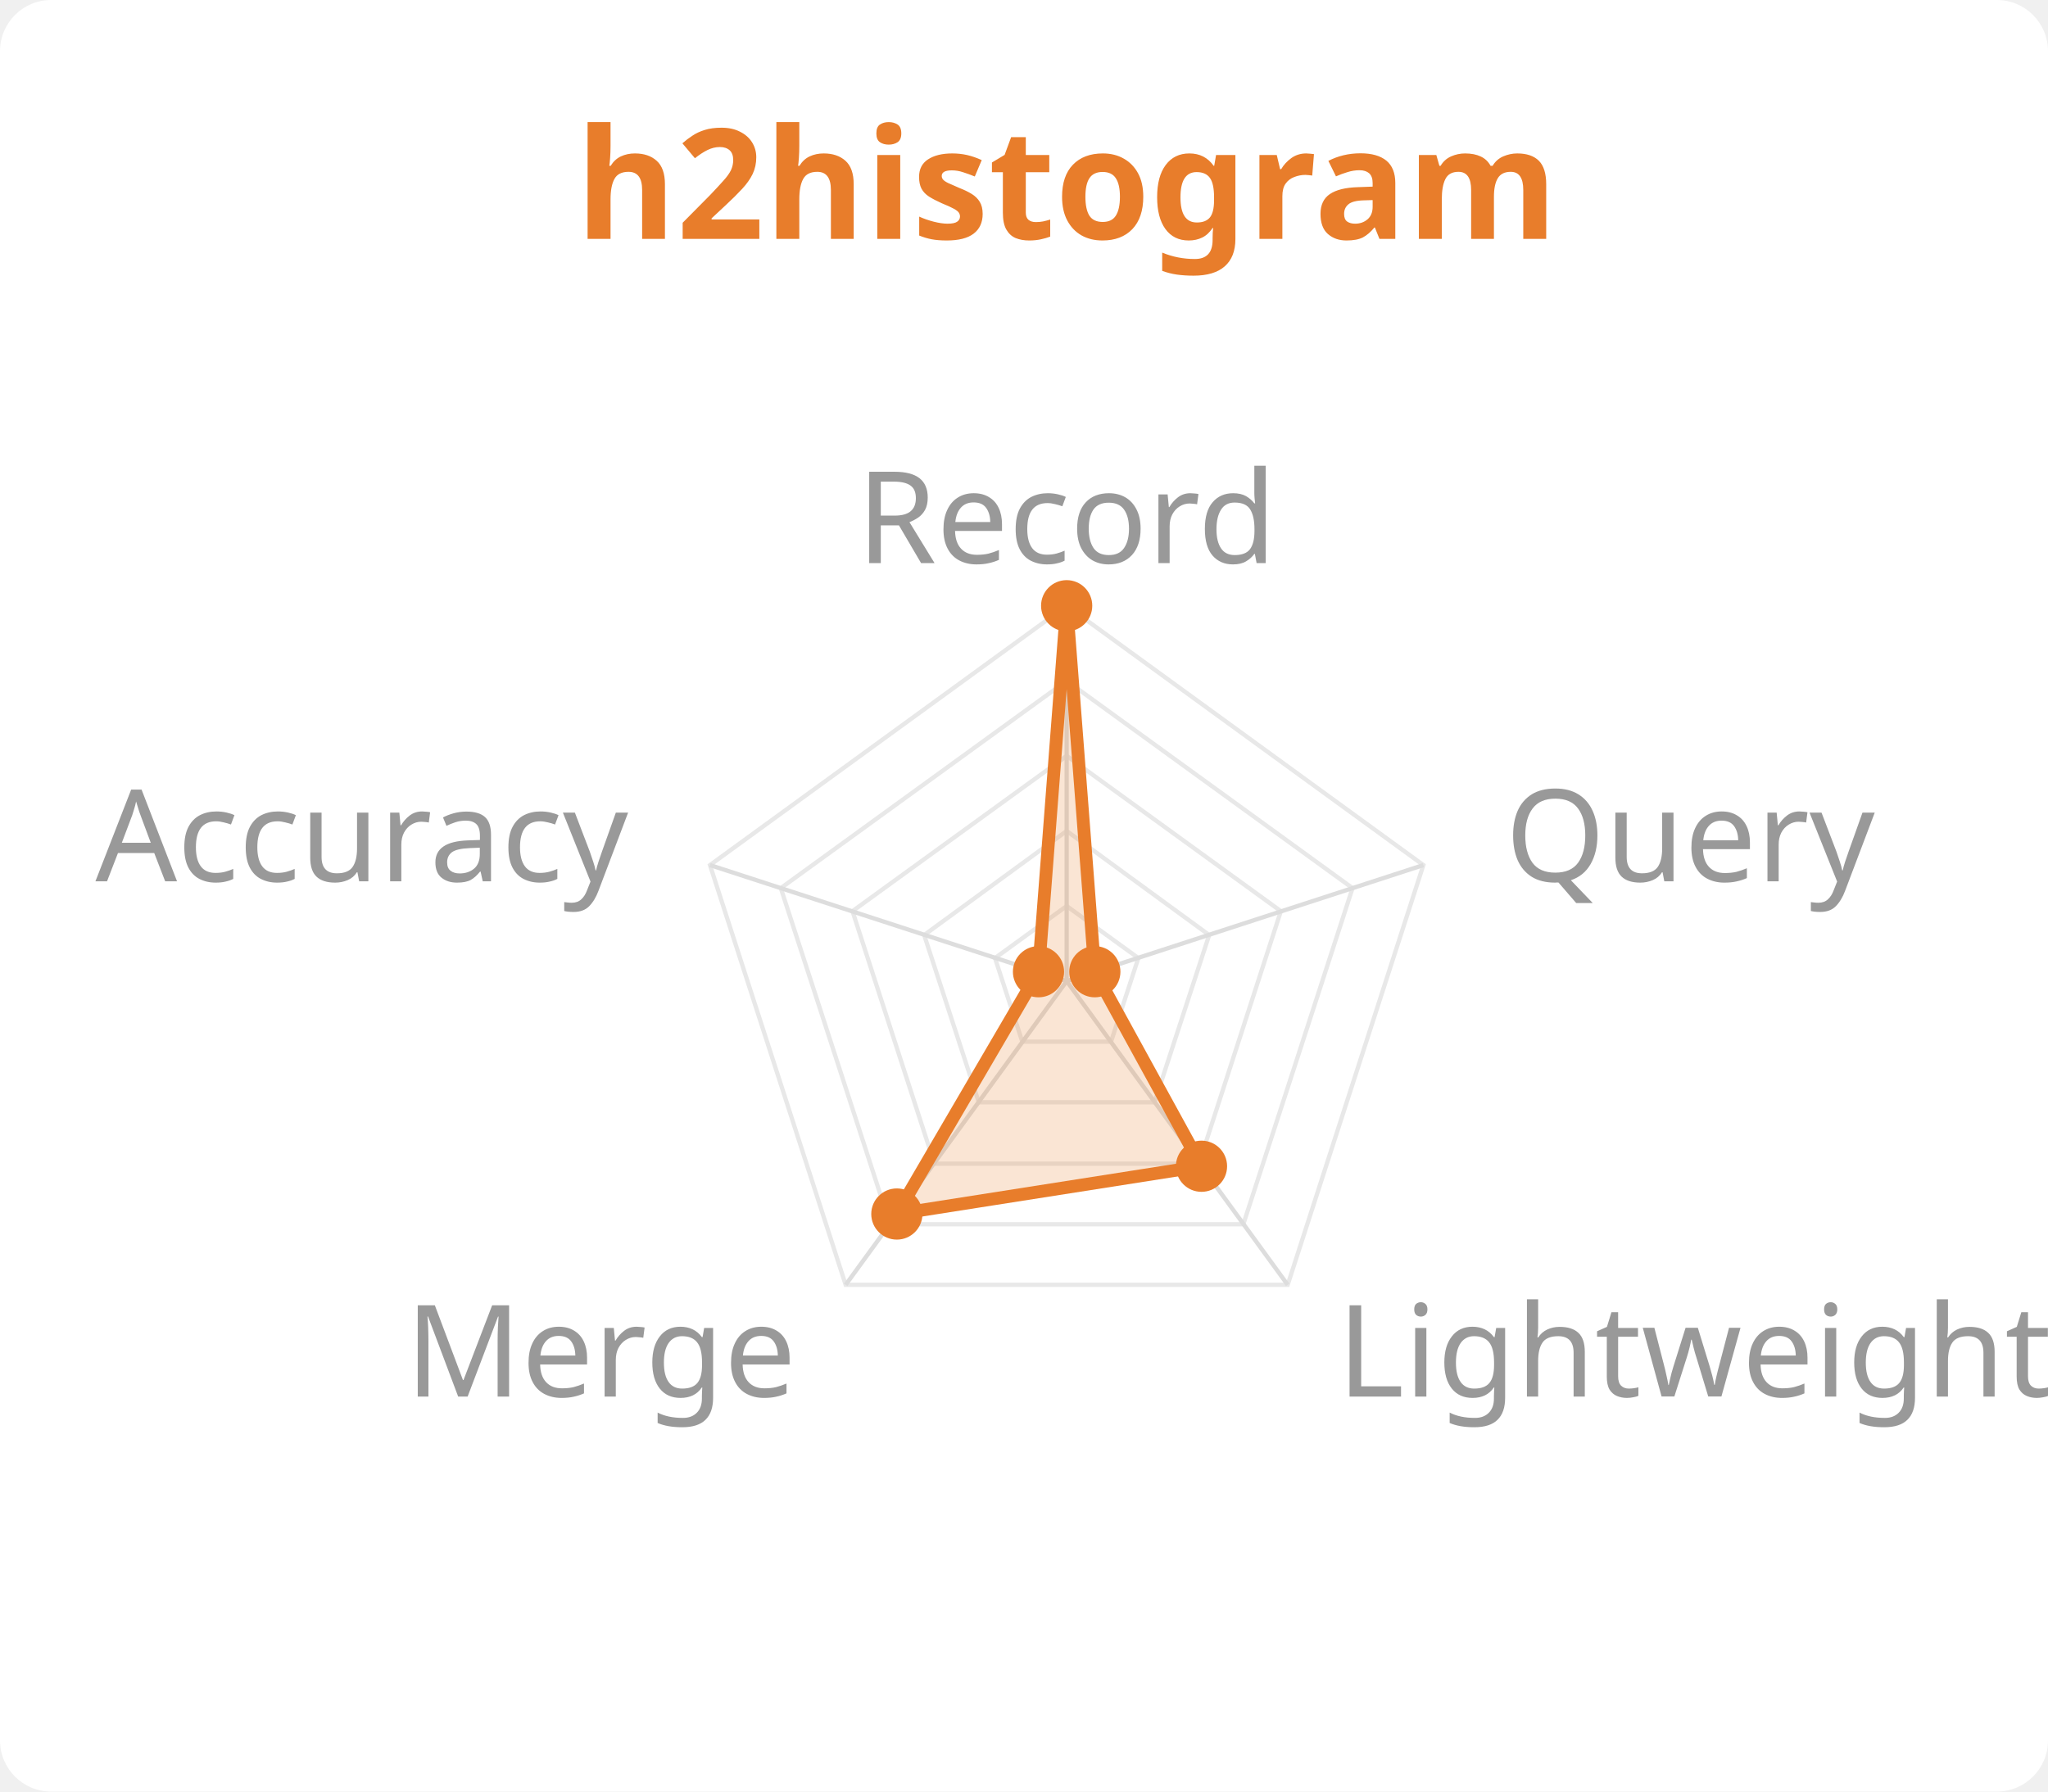
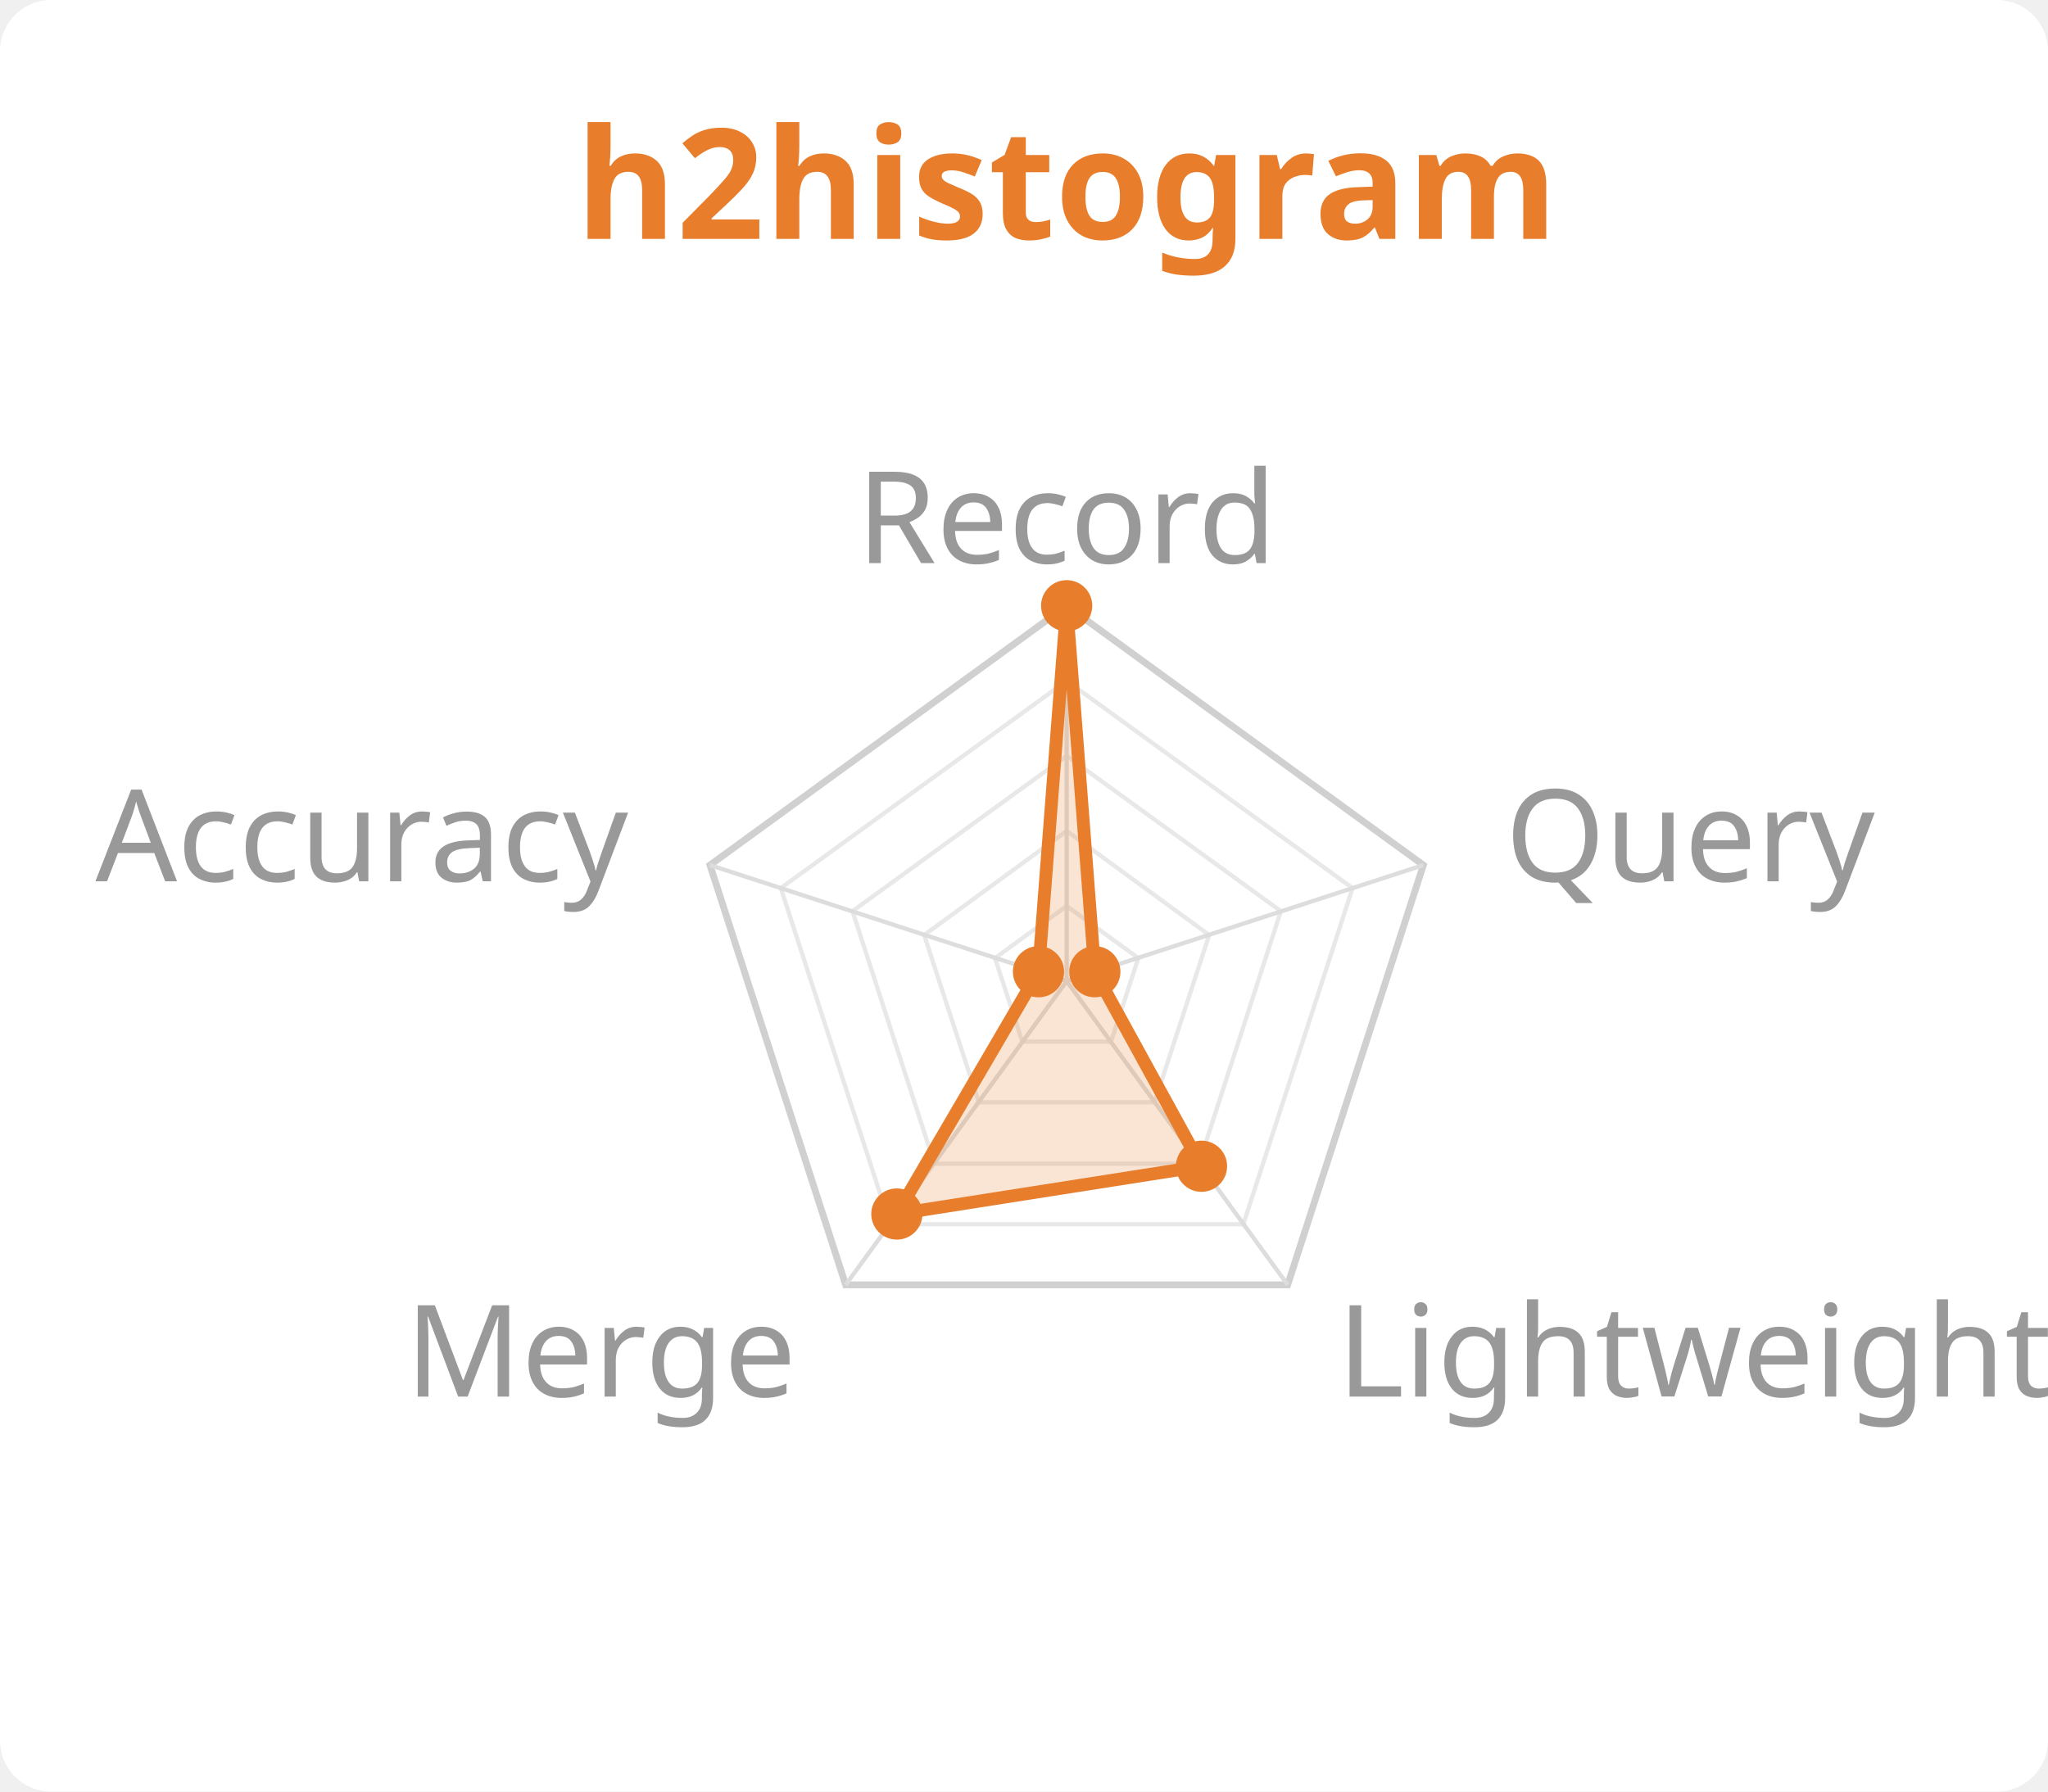
<svg xmlns="http://www.w3.org/2000/svg" viewBox="0 0 240 210" width="240" height="210">
  <rect x="0.0" y="0.0" width="240.0" height="210.0" fill="white" rx="6" />
  <text x="125.0" y="28.0" font-family="system-ui,sans-serif" font-size="18" font-weight="600" fill="#E87D2B" text-anchor="middle">h2histogram</text>
  <polygon points="125.0,106.2 133.4,112.3 130.2,122.1 119.8,122.1 116.6,112.3" fill="none" stroke="#e8e8e8" stroke-width="0.5" />
  <polygon points="125.0,97.4 141.7,109.6 135.3,129.2 114.7,129.2 108.3,109.6" fill="none" stroke="#e8e8e8" stroke-width="0.5" />
  <polygon points="125.0,88.6 150.1,106.8 140.5,136.4 109.5,136.4 99.9,106.8" fill="none" stroke="#e8e8e8" stroke-width="0.5" />
  <polygon points="125.0,79.8 158.5,104.1 145.7,143.5 104.3,143.5 91.5,104.1" fill="none" stroke="#e8e8e8" stroke-width="0.5" />
-   <polygon points="125.0,71.0 166.8,101.4 150.9,150.6 99.1,150.6 83.2,101.4" fill="none" stroke="#e8e8e8" stroke-width="0.5" />
+   <polygon points="125.0,71.0 166.8,101.4 150.9,150.6 99.1,150.6 83.2,101.4" fill="none" stroke="#d0d0d0" stroke-width="0.8" />
  <line x1="125" y1="115" x2="125.0" y2="71.0" stroke="#ddd" stroke-width="0.5" />
  <line x1="125" y1="115" x2="166.8" y2="101.4" stroke="#ddd" stroke-width="0.5" />
  <line x1="125" y1="115" x2="150.9" y2="150.6" stroke="#ddd" stroke-width="0.5" />
  <line x1="125" y1="115" x2="99.1" y2="150.6" stroke="#ddd" stroke-width="0.5" />
  <line x1="125" y1="115" x2="83.2" y2="101.4" stroke="#ddd" stroke-width="0.5" />
  <text x="125.0" y="66.0" font-family="system-ui,sans-serif" font-size="15" fill="#999" text-anchor="middle">Record</text>
  <text x="176.4" y="103.3" font-family="system-ui,sans-serif" font-size="15" fill="#999" text-anchor="start">Query</text>
  <text x="156.7" y="163.7" font-family="system-ui,sans-serif" font-size="15" fill="#999" text-anchor="start">Lightweight</text>
  <text x="93.3" y="163.7" font-family="system-ui,sans-serif" font-size="15" fill="#999" text-anchor="end">Merge</text>
  <text x="73.6" y="103.3" font-family="system-ui,sans-serif" font-size="15" fill="#999" text-anchor="end">Accuracy</text>
  <polygon points="125.0,71.0 128.3,113.9 140.8,136.7 105.1,142.3 121.7,113.9" fill="#E87D2B" fill-opacity="0.20" stroke="#E87D2B" stroke-width="1.5" />
  <circle cx="125.0" cy="71.0" r="3" fill="#E87D2B" />
  <circle cx="128.3" cy="113.9" r="3" fill="#E87D2B" />
  <circle cx="140.8" cy="136.7" r="3" fill="#E87D2B" />
  <circle cx="105.1" cy="142.3" r="3" fill="#E87D2B" />
  <circle cx="121.7" cy="113.9" r="3" fill="#E87D2B" />
</svg>
